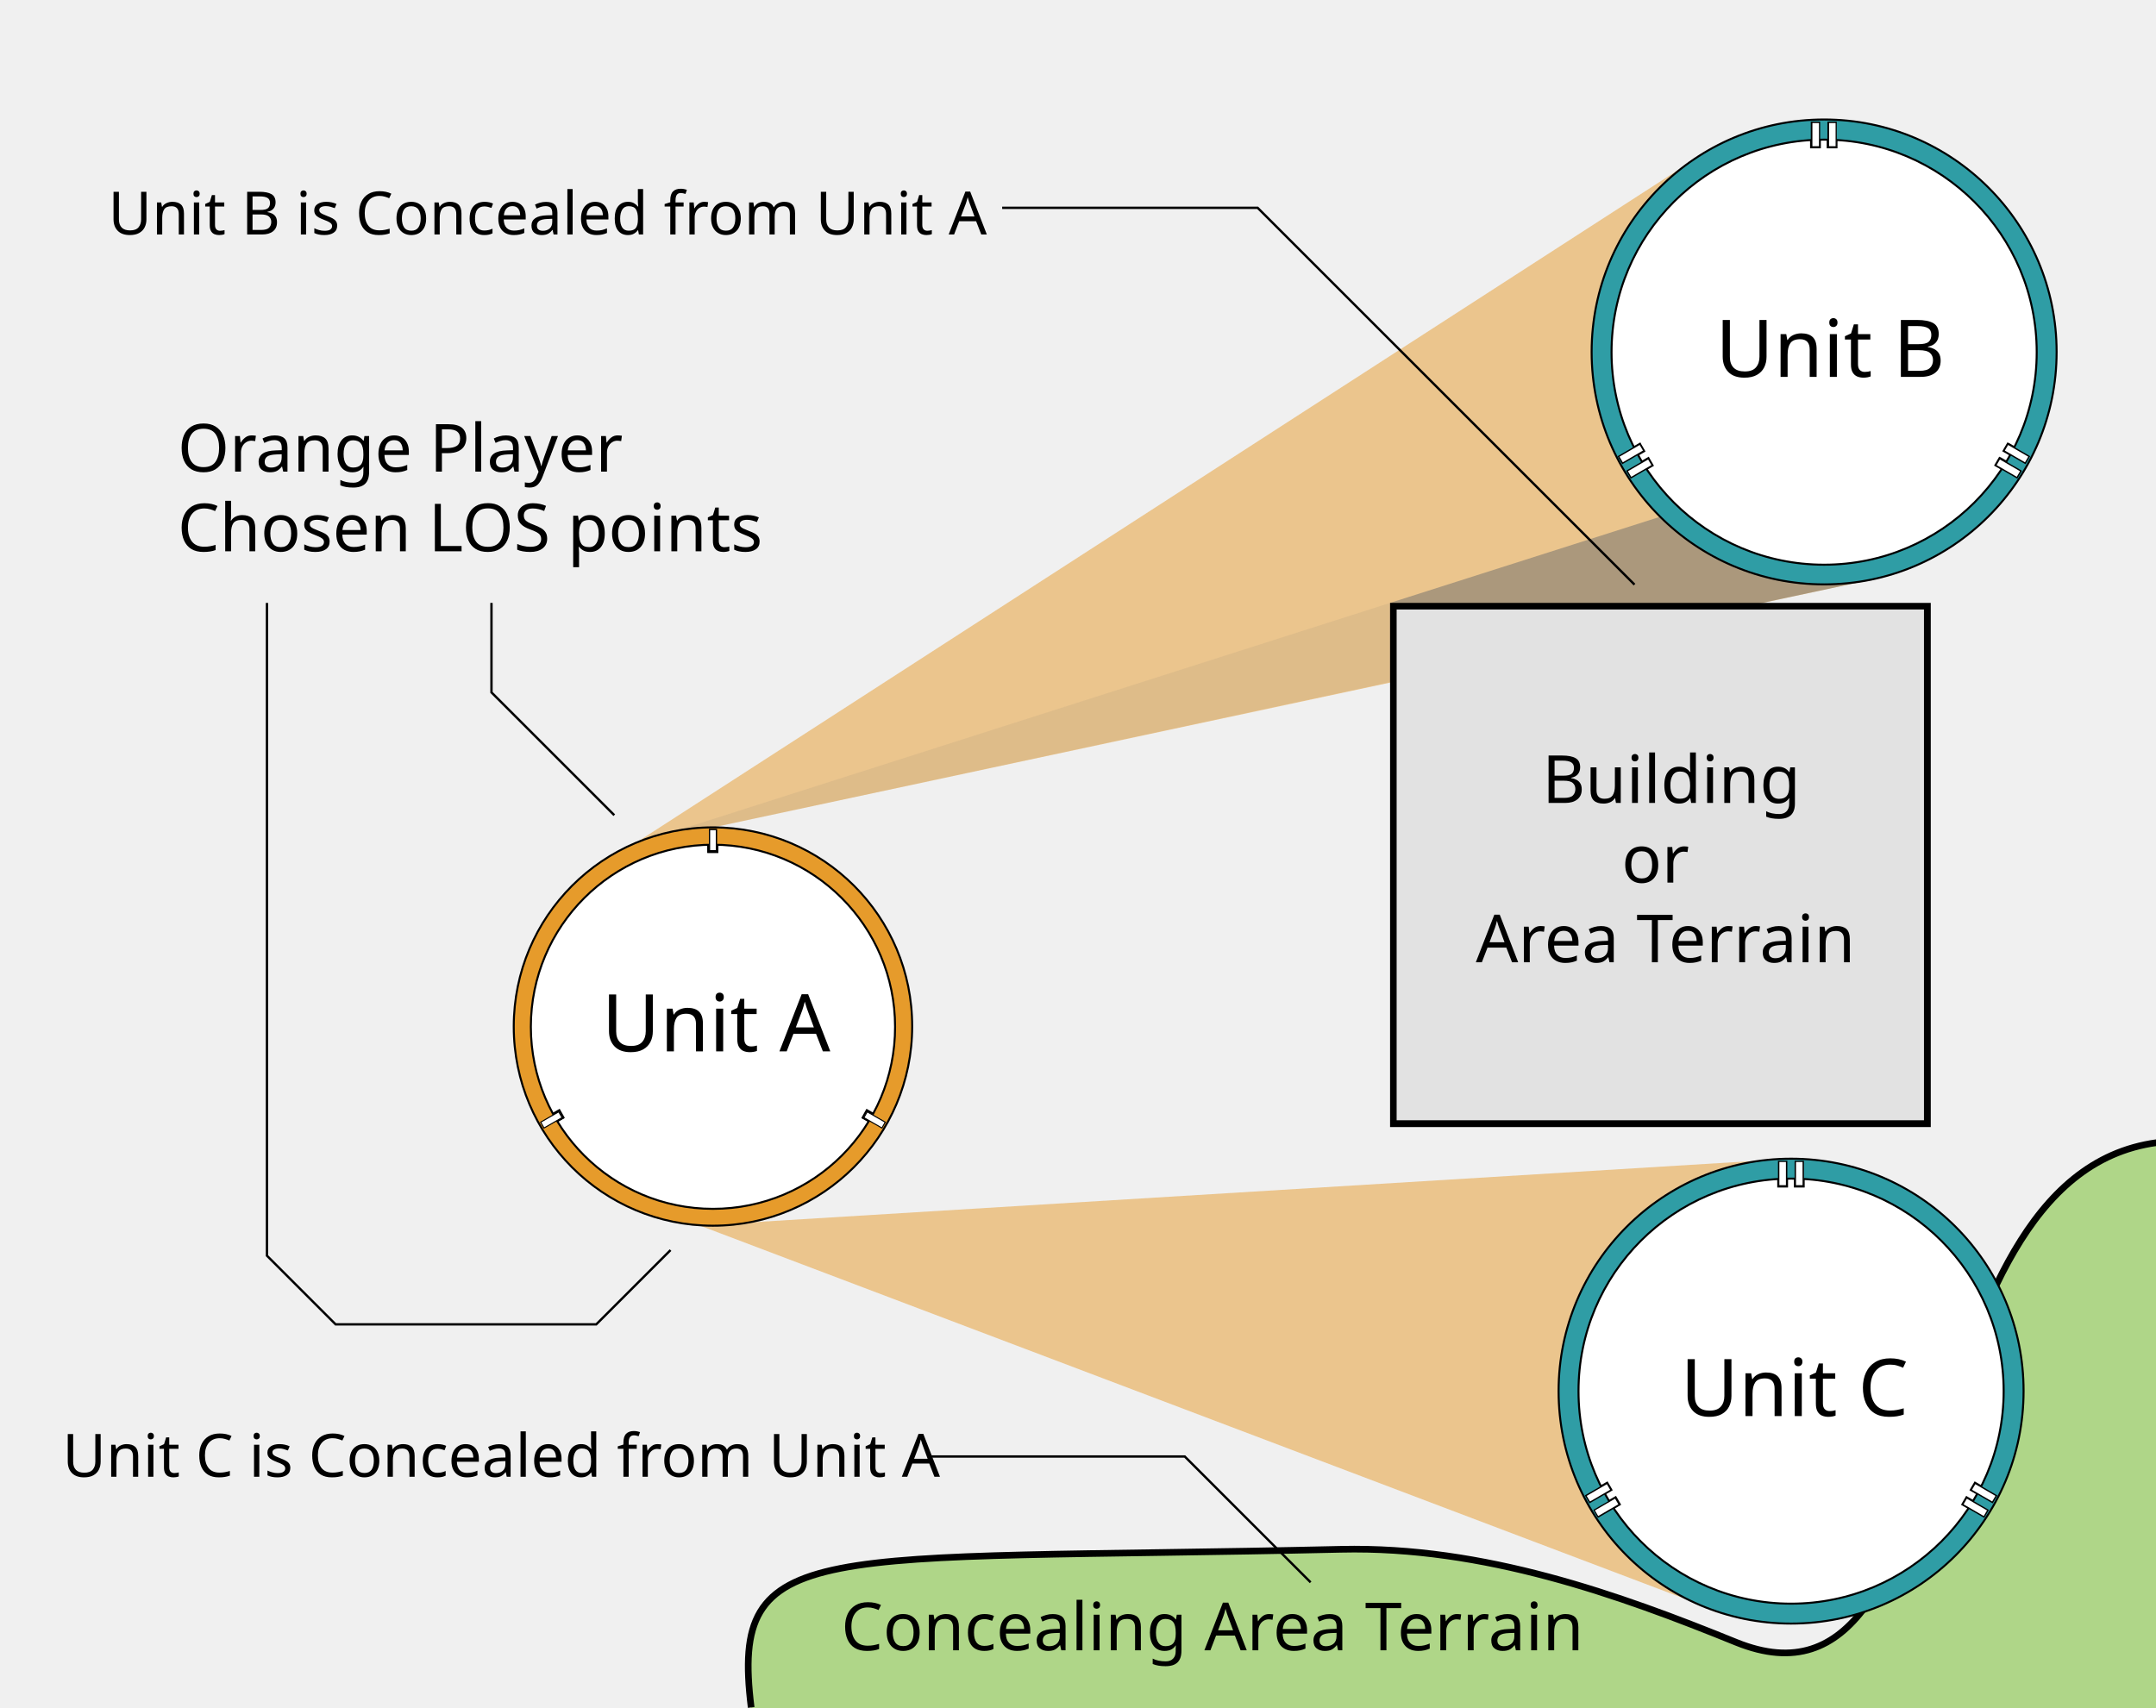
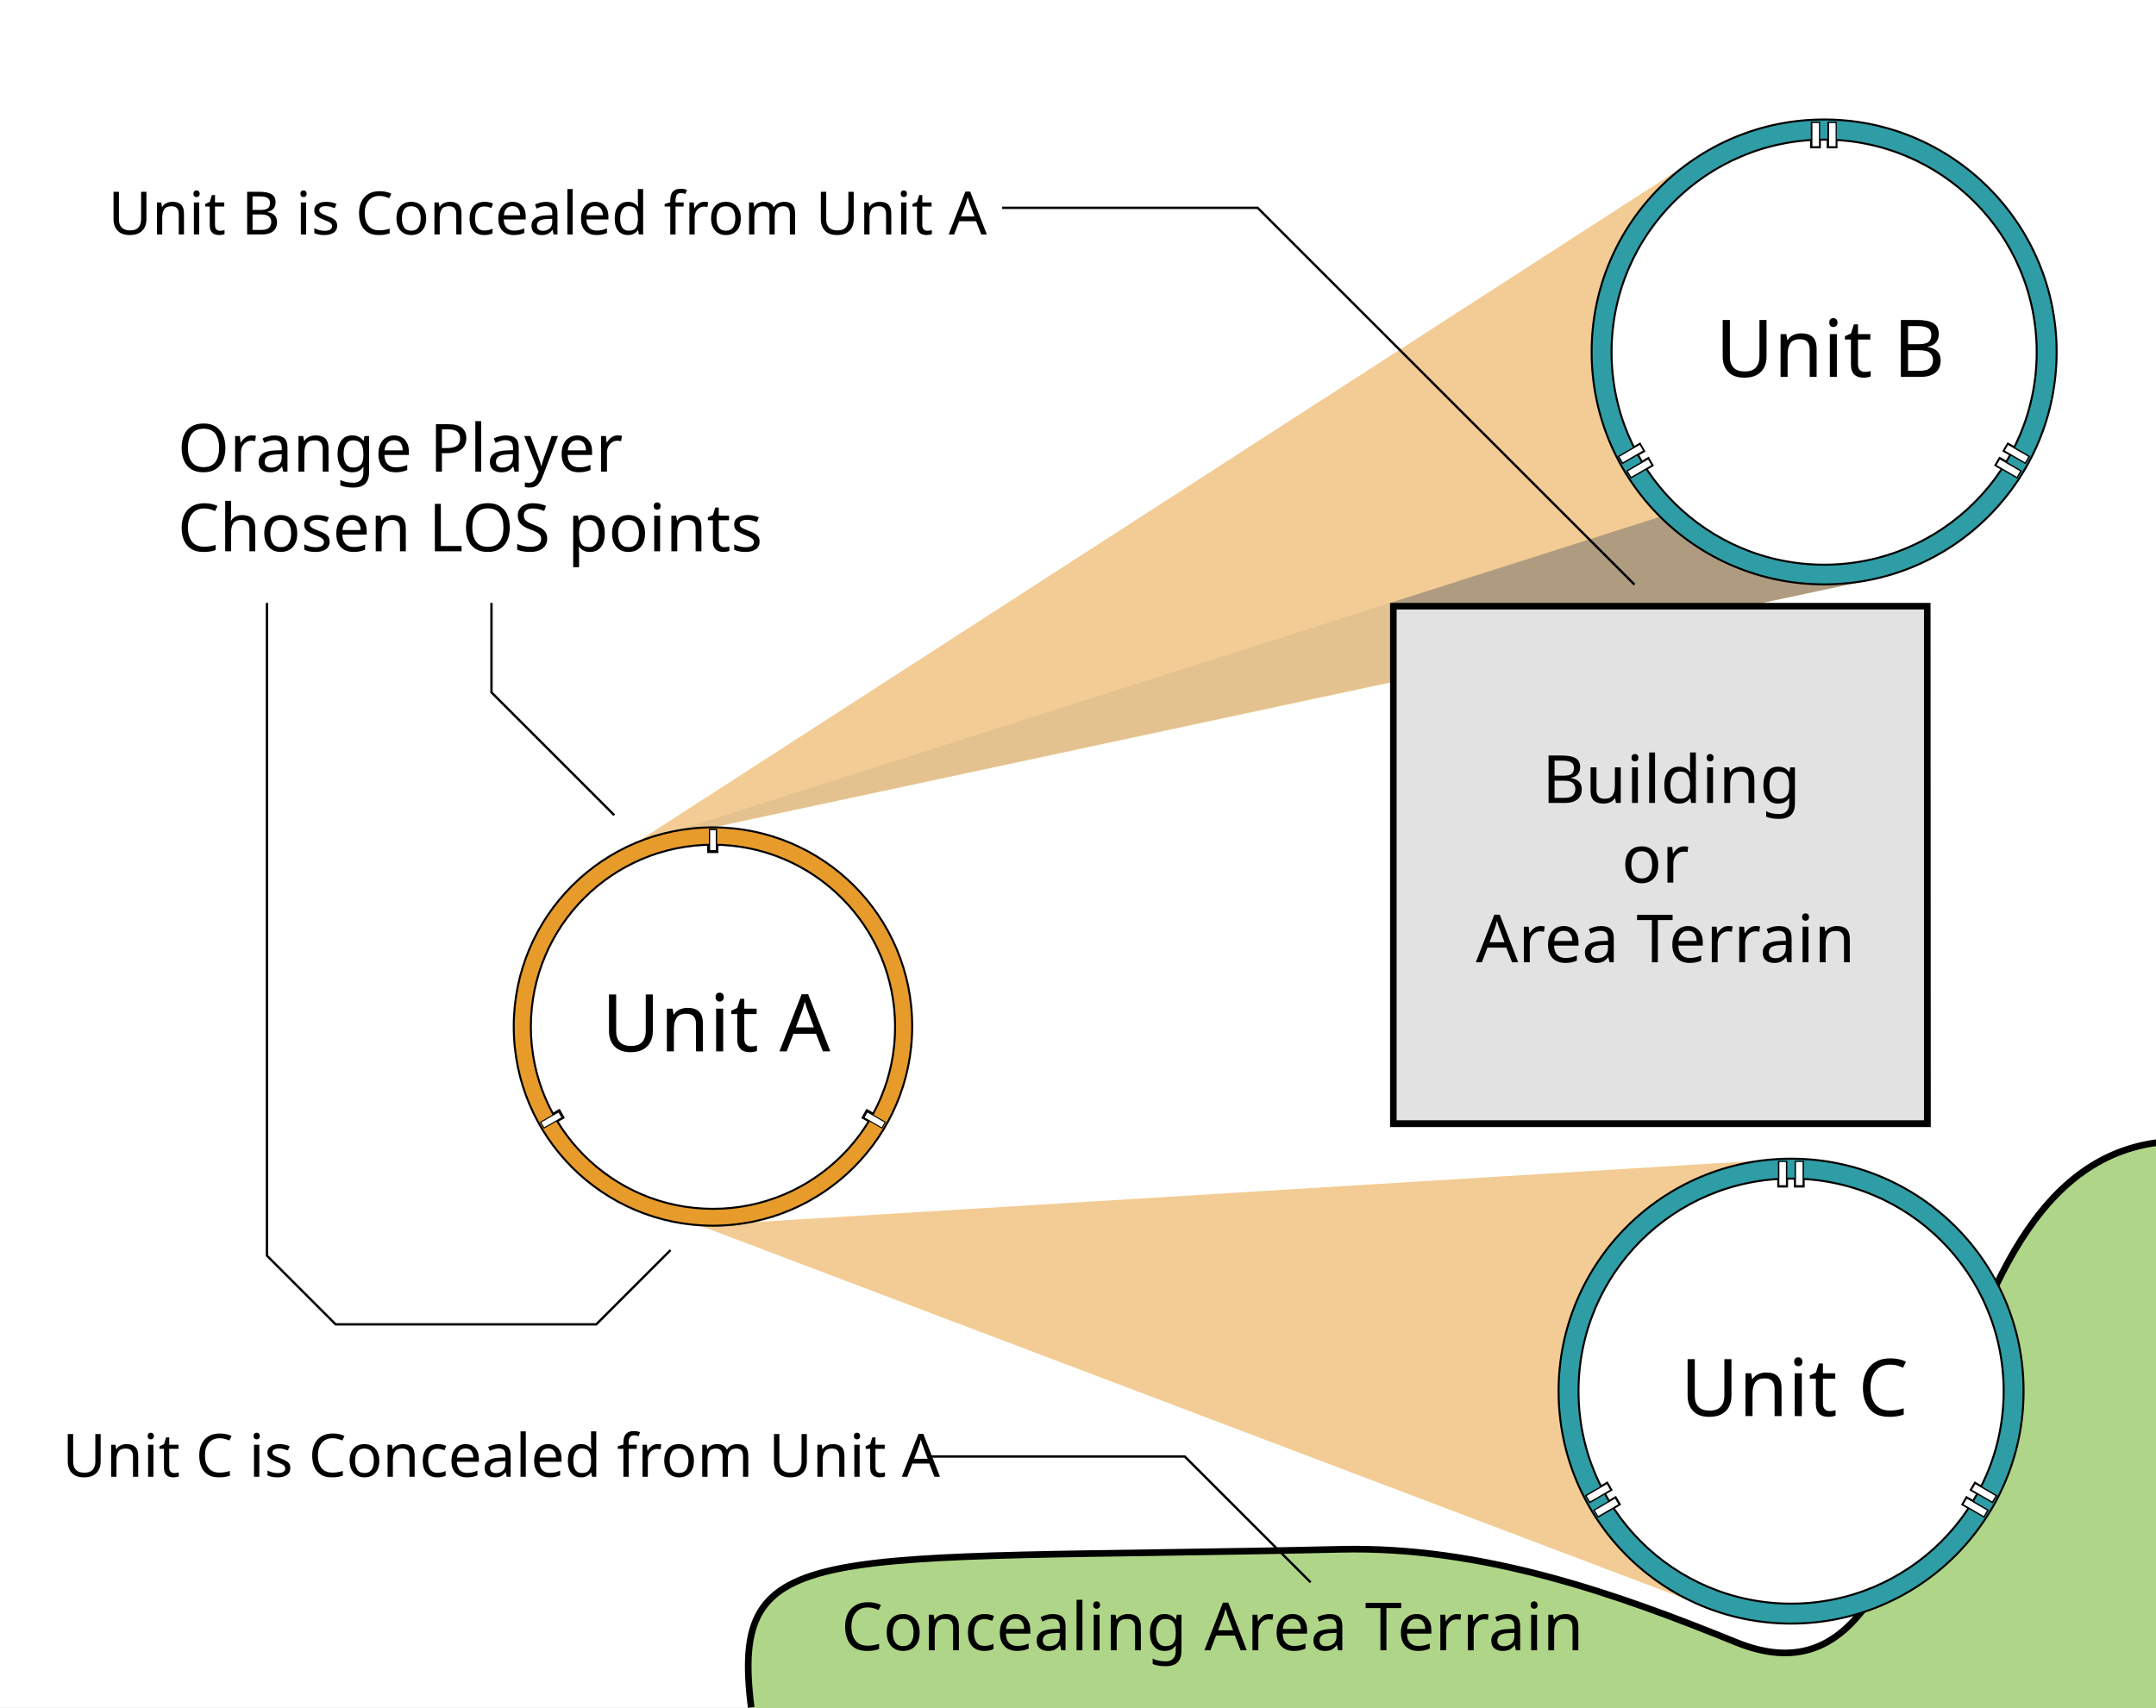
- <svg xmlns="http://www.w3.org/2000/svg" viewBox="0 0 919.9 728.7" style="enable-background:new 0 0 919.9 728.7" xml:space="preserve">
-   <style>.st1{fill:#e69b2b;fill-opacity:.5}.st7,.st8{fill:#fff}.st8{stroke:#000;stroke-width:.85;stroke-miterlimit:10}.st11{font-family:'ArialMT'}.st12{font-size:34.016px}.st14{fill:#2f9da5;stroke:#000;stroke-width:.85;stroke-miterlimit:10}.st15{font-size:28.346px}.st16{fill:none;stroke:#000;stroke-miterlimit:10}.st17{font-size:25.512px}</style>
-   <path d="M320.5 728.7c-9.1-73.4 26.8-62.4 251.6-67.5 61-1.4 119 19.5 168.7 39.7 100.6 40.7 69.3-206.3 184.9-213.8 74-4.8 289.2 23.1 188.8 219.5S-22 958.9-22 958.9" style="fill:#afd688;stroke:#000;stroke-width:2.835;stroke-miterlimit:10" id="Layer_10" />
+ <svg xmlns="http://www.w3.org/2000/svg" version="1.1" id="Layer_1" x="0px" y="0px" viewBox="0 0 919.9 728.7" style="enable-background:new 0 0 919.9 728.7;" xml:space="preserve">
+   <style type="text/css">
+ 	.st0{fill:#FFFFFF;}
+ 	.st1{fill:#AFD688;stroke:#000000;stroke-width:2.835;stroke-miterlimit:10;}
+ 	.st2{fill:#E69B2B;fill-opacity:0.5;}
+ 	.st3{opacity:0.5;fill:#6B6B6B;enable-background:new    ;}
+ 	.st4{opacity:0.1;fill:#6B6B6B;enable-background:new    ;}
+ 	.st5{fill:#FFFFFF;stroke:#000000;stroke-width:0.85;stroke-miterlimit:10;}
+ 	.st6{fill:#E69B2B;stroke:#000000;stroke-width:0.85;stroke-miterlimit:10;}
+ 	.st7{font-family:'ArialMT';}
+ 	.st8{font-size:34.016px;}
+ 	.st9{fill:#E2E2E2;}
+ 	.st10{fill:#2F9DA5;stroke:#000000;stroke-width:0.85;stroke-miterlimit:10;}
+ 	.st11{font-size:28.346px;}
+ 	.st12{font-size:12px;}
+ 	.st13{fill:none;stroke:#000000;stroke-miterlimit:10;}
+ 	.st14{font-size:25.512px;}
+ </style>
+   <rect class="st0" width="919.9" height="728.7" />
+   <path id="Layer_10" class="st1" d="M320.5,728.7c-9.1-73.4,26.8-62.4,251.6-67.5c61-1.4,119,19.5,168.7,39.7  c100.6,40.7,69.3-206.3,184.9-213.8c74-4.8,289.2,23.1,188.8,219.5S-22,958.9-22,958.9" />
  <g id="Layer_7">
-     <path class="st1" d="m728.6 64.4-458.4 296 531.5-113.7z" />
-     <path style="opacity:.5;fill:#6b6b6b" d="M593.1 257.3v33.8l208.6-44.4-19.9-49.6" />
-     <path style="opacity:.1;fill:#6b6b6b" d="m270.2 360.4 322.9-103.1v33.8" />
+     <path class="st2" d="M728.6,64.4l-458.4,296l531.5-113.7L728.6,64.4z" />
+     <path class="st3" d="M593.1,257.3v33.8l208.6-44.4l-19.9-49.6" />
+     <path class="st4" d="M270.2,360.4l322.9-103.1v33.8" />
  </g>
-   <path class="st1" d="M733.3 687.8 298.5 523l465.7-28.5z" id="Layer_2" />
+   <path id="Layer_2_00000144319332824659592410000009459276317318117504_" class="st2" d="M733.3,687.8L298.5,523l465.7-28.5  L733.3,687.8z" />
  <g id="Layer_8">
-     <path class="st7" d="M304.2 353.1c-47 0-85 38.1-85 85 0 47 38.1 85 85 85s85-38.1 85-85c.1-47-38-85-85-85z" />
-     <path class="st7" d="M302.4 353.6h3.7v9.8h-3.7z" />
-     <path d="M305.7 354v9h-2.9v-9h2.9m.8-.8h-4.7V364h4.7v-10.8z" />
-     <path class="st8" d="M305.4 354.3v8.5H303v-8.5h2.4m.5-.5h-3.4v9.5h3.4v-9.5z" />
-     <path transform="rotate(-60 373.12 477.906)" class="st7" d="M371.3 473h3.7v9.8h-3.7z" />
-     <path d="m370 474.4 7.8 4.5-1.4 2.5-7.8-4.5 1.4-2.5m-.3-1.2-.4.7-1.4 2.5-.4.7.7.4 7.8 4.5.7.4.4-.7 1.4-2.5.4-.7-.7-.4-7.8-4.5-.7-.4z" />
-     <path class="st8" d="m376.2 481.1-7.3-4.2 1.2-2.1 7.3 4.2-1.2 2.1m.2.6.2-.4 1.2-2.1.2-.4-.4-.2-7.3-4.2-.4-.2-.2.4-1.2 2.1-.2.4.4.2 7.3 4.2.4.2z" />
-     <path transform="rotate(-30.006 235.268 477.86)" class="st7" d="M230.4 476h9.8v3.7h-9.8z" />
-     <path d="m238.5 474.4 1.4 2.5-7.8 4.5-1.4-2.5 7.8-4.5m.3-1.2-.7.4-7.8 4.5-.7.4.4.7 1.4 2.5.4.7.7-.4 7.8-4.5.7-.4-.4-.7-1.4-2.5-.4-.7z" />
-     <path class="st8" d="m231 479 7.3-4.2 1.2 2.1-7.3 4.2-1.2-2.1m-.6-.2.2.4 1.2 2.1.2.4.4-.2 7.3-4.2.4-.2-.2-.4-1.2-2.1-.2-.4-.4.2-7.3 4.2-.4.2z" />
-     <path class="st7" d="M302.4 353.6h3.7v9.8h-3.7z" />
-     <path d="M305.7 354v9h-2.9v-9h2.9m.8-.8h-4.7V364h4.7v-10.8z" />
-     <path class="st8" d="M305.4 354.3v8.5H303v-8.5h2.4m.5-.5h-3.4v9.5h3.4v-9.5z" />
-     <path d="M304.2 353.1c-47 0-85 38.1-85 85 0 47 38.1 85 85 85s85-38.1 85-85c.1-47-38-85-85-85zm0 162.8c-42.9 0-77.7-34.8-77.7-77.7s34.8-77.7 77.7-77.7c42.9 0 77.7 34.8 77.7 77.7.1 42.9-34.7 77.7-77.7 77.7z" style="fill:#e69b2b;stroke:#000;stroke-width:.85;stroke-miterlimit:10" />
-     <path class="st7" d="M302.8 354h2.9v9h-2.9z" />
-     <path d="M305.4 354.3v8.5H303v-8.5h2.4m.5-.5h-3.4v9.5h3.4v-9.5z" />
-     <path transform="rotate(-60 373.15 477.918)" class="st7" d="M371.7 473.4h2.9v9h-2.9z" />
-     <path d="m376.2 481.1-7.3-4.2 1.2-2.1 7.3 4.2-1.2 2.1m.2.6.2-.4 1.2-2.1.2-.4-.4-.2-7.3-4.2-.4-.2-.2.4-1.2 2.1-.2.4.4.2 7.3 4.2.4.2z" />
-     <path transform="rotate(-30 235.275 477.909)" class="st7" d="M230.8 476.5h9v2.9h-9z" />
-     <path d="m231 479 7.3-4.2 1.2 2.1-7.3 4.2-1.2-2.1m-.6-.2.2.4 1.2 2.1.2.4.4-.2 7.3-4.2.4-.2-.2-.4-1.2-2.1-.2-.4-.4.2-7.3 4.2-.4.2z" />
-     <path class="st7" d="M302.8 354h2.9v9h-2.9z" />
-     <path d="M305.4 354.3v8.5H303v-8.5h2.4m.5-.5h-3.4v9.5h3.4v-9.5z" />
-     <text transform="translate(256.776 448.695)" class="st11 st12">Unit A</text>
+     <path class="st0" d="M304.2,353.1c-47,0-85,38.1-85,85c0,47,38.1,85,85,85s85-38.1,85-85C389.3,391.1,351.2,353.1,304.2,353.1   L304.2,353.1z" />
+     <path class="st0" d="M302.4,353.6h3.7v9.8h-3.7V353.6z" />
+     <path d="M305.7,354v9h-2.9v-9H305.7 M306.5,353.2h-4.7V364h4.7V353.2z" />
+     <path class="st5" d="M305.4,354.3v8.5H303v-8.5H305.4 M305.9,353.8h-3.4v9.5h3.4V353.8z" />
+     <path class="st0" d="M368,477l1.9-3.2l8.5,4.9l-1.9,3.2L368,477z" />
+     <path d="M370,474.4l7.8,4.5l-1.4,2.5l-7.8-4.5L370,474.4 M369.7,473.2l-0.4,0.7l-1.4,2.5l-0.4,0.7l0.7,0.4l7.8,4.5l0.7,0.4l0.4-0.7   l1.4-2.5l0.4-0.7l-0.7-0.4l-7.8-4.5L369.7,473.2z" />
+     <path class="st5" d="M376.2,481.1l-7.3-4.2l1.2-2.1l7.3,4.2L376.2,481.1 M376.4,481.7l0.2-0.4l1.2-2.1l0.2-0.4l-0.4-0.2l-7.3-4.2   l-0.4-0.2l-0.2,0.4l-1.2,2.1l-0.2,0.4l0.4,0.2l7.3,4.2L376.4,481.7z" />
+     <path class="st0" d="M230.1,478.7l8.5-4.9l1.9,3.2l-8.5,4.9L230.1,478.7z" />
+     <path d="M238.5,474.4l1.4,2.5l-7.8,4.5l-1.4-2.5L238.5,474.4 M238.8,473.2l-0.7,0.4l-7.8,4.5l-0.7,0.4l0.4,0.7l1.4,2.5l0.4,0.7   l0.7-0.4l7.8-4.5l0.7-0.4l-0.4-0.7l-1.4-2.5L238.8,473.2z" />
+     <path class="st5" d="M231,479l7.3-4.2l1.2,2.1l-7.3,4.2L231,479 M230.4,478.8l0.2,0.4l1.2,2.1l0.2,0.4l0.4-0.2l7.3-4.2l0.4-0.2   l-0.2-0.4l-1.2-2.1l-0.2-0.4l-0.4,0.2l-7.3,4.2L230.4,478.8z" />
+     <path class="st0" d="M302.4,353.6h3.7v9.8h-3.7V353.6z" />
+     <path d="M305.7,354v9h-2.9v-9H305.7 M306.5,353.2h-4.7V364h4.7V353.2z" />
+     <path class="st5" d="M305.4,354.3v8.5H303v-8.5H305.4 M305.9,353.8h-3.4v9.5h3.4V353.8z" />
+     <path class="st6" d="M304.2,353.1c-47,0-85,38.1-85,85c0,47,38.1,85,85,85s85-38.1,85-85C389.3,391.1,351.2,353.1,304.2,353.1   L304.2,353.1z M304.2,515.9c-42.9,0-77.7-34.8-77.7-77.7s34.8-77.7,77.7-77.7s77.7,34.8,77.7,77.7   C382,481.1,347.2,515.9,304.2,515.9z" />
+     <path class="st0" d="M302.8,354h2.9v9h-2.9V354z" />
+     <path d="M305.4,354.3v8.5H303v-8.5H305.4 M305.9,353.8h-3.4v9.5h3.4V353.8z" />
+     <path class="st0" d="M368.5,476.9l1.5-2.5l7.8,4.5l-1.5,2.5L368.5,476.9z" />
+     <path d="M376.2,481.1l-7.3-4.2l1.2-2.1l7.3,4.2L376.2,481.1 M376.4,481.7l0.2-0.4l1.2-2.1l0.2-0.4l-0.4-0.2l-7.3-4.2l-0.4-0.2   l-0.2,0.4l-1.2,2.1l-0.2,0.4l0.4,0.2l7.3,4.2L376.4,481.7z" />
+     <path class="st0" d="M230.7,478.9l7.8-4.5l1.4,2.5l-7.8,4.5L230.7,478.9z" />
+     <path d="M231,479l7.3-4.2l1.2,2.1l-7.3,4.2L231,479 M230.4,478.8l0.2,0.4l1.2,2.1l0.2,0.4l0.4-0.2l7.3-4.2l0.4-0.2l-0.2-0.4   l-1.2-2.1l-0.2-0.4l-0.4,0.2l-7.3,4.2L230.4,478.8z" />
+     <path class="st0" d="M302.8,354h2.9v9h-2.9V354z" />
+     <path d="M305.4,354.3v8.5H303v-8.5H305.4 M305.9,353.8h-3.4v9.5h3.4V353.8z" />
+     <text transform="matrix(1 0 0 1 256.776 448.695)" class="st7 st8">Unit A</text>
  </g>
  <g id="Layer_3">
-     <path style="fill:#e2e2e2" d="M594.5 258.7h227.8v220.9H594.5z" />
-     <path d="M820.9 260.1v218h-225v-218h225m2.8-2.8H593.1V481h230.7V257.3h-.1z" />
+     <path class="st9" d="M594.5,258.7h227.8v220.9H594.5V258.7z" />
+     <path d="M820.9,260.1v218h-225v-218H820.9 M823.7,257.3H593.1V481h230.7L823.7,257.3L823.7,257.3L823.7,257.3z" />
  </g>
-   <g id="Layer_1">
-     <path class="st7" d="M778.3 51c-54.8 0-99.2 44.4-99.2 99.2 0 54.8 44.4 99.2 99.2 99.2s99.2-44.4 99.2-99.2c0-54.7-44.4-99.2-99.2-99.2z" />
-     <path class="st7" d="M772.9 52h3.6v10.8h-3.6z" />
-     <path d="M776.1 52.5v9.9h-2.8v-9.9h2.8m.8-.9h-4.6v11.7h4.6V51.6z" />
-     <path transform="rotate(-30 699.53 199.78)" class="st7" d="M694.2 197.9H705v3.7h-10.8z" />
-     <path d="m703.2 196.1 1.4 2.4-8.6 5-1.4-2.4 8.6-5m.3-1.2-.7.4-8.6 5-.7.4.4.7 1.4 2.4.4.7.7-.4 8.6-4.9.7-.4-.4-.7-1.4-2.4-.4-.8z" />
-     <path transform="rotate(-30 696.09 193.632)" class="st7" d="M690.7 191.8h10.8v3.7h-10.8z" />
-     <path d="m699.6 189.9 1.4 2.4-8.6 5-1.4-2.4 8.6-5m.3-1.1-.7.4-8.6 5-.7.4.4.7 1.4 2.4.4.7.7-.4 8.6-4.9.7-.4-.4-.7-1.4-2.4-.4-.8z" />
-     <path transform="rotate(-59.987 860.45 193.597)" class="st7" d="M858.6 188.2h3.7V199h-3.7z" />
-     <path d="m856.8 189.9 8.6 5-1.4 2.4-8.6-5 1.4-2.4m-.3-1.1-.4.7-1.4 2.4-.4.7.7.4 8.6 4.9.7.4.4-.7 1.4-2.4.4-.7-.7-.4-8.6-5-.7-.3z" />
-     <path class="st7" d="M780 52h3.6v10.8H780z" />
-     <path d="M783.2 52.5v9.9h-2.8v-9.9h2.8m.8-.9h-4.6v11.7h4.6V51.6z" />
-     <path transform="rotate(-59.987 856.844 199.763)" class="st7" d="M855 194.4h3.7v10.8H855z" />
-     <path d="m853.3 196.1 8.6 5-1.4 2.4-8.6-5 1.4-2.4m-.3-1.2-.4.7-1.4 2.4-.4.7.7.4 8.6 4.9.7.4.4-.7 1.4-2.4.4-.7-.7-.4-8.6-5-.7-.3z" />
-     <path class="st14" d="M778.3 51c-54.8 0-99.2 44.4-99.2 99.2 0 54.8 44.4 99.2 99.2 99.2s99.2-44.4 99.2-99.2c0-54.7-44.4-99.2-99.2-99.2zm0 190c-50.1 0-90.7-40.6-90.7-90.7s40.6-90.7 90.7-90.7 90.7 40.6 90.7 90.7-40.6 90.7-90.7 90.7z" />
-     <path class="st7" d="M773 52.2h3.4v10.5H773z" />
-     <path d="M776.1 52.5v9.9h-2.8v-9.9h2.8m.5-.6h-4V63h4V51.9z" />
-     <path transform="rotate(-30 699.584 199.78)" class="st7" d="M694.4 198.1h10.5v3.4h-10.5z" />
-     <path d="m703.2 196.1 1.4 2.4-8.6 5-1.4-2.4 8.6-5m.2-.8-.5.3-8.6 5-.5.3.3.5 1.4 2.4.3.5.5-.3 8.6-5 .5-.3-.3-.5-1.4-2.4-.3-.5z" />
-     <path transform="rotate(-30 696.092 193.632)" class="st7" d="M690.8 191.9h10.5v3.4h-10.5z" />
-     <path d="m699.6 189.9 1.4 2.4-8.6 5-1.4-2.4 8.6-5m.2-.8-.5.3-8.6 5-.5.3.3.5 1.4 2.4.3.5.5-.3 8.6-5 .5-.3-.3-.5-1.4-2.4-.3-.5z" />
-     <path transform="rotate(-59.982 860.368 193.595)" class="st7" d="M858.7 188.4h3.4v10.5h-3.4z" />
-     <path d="m856.8 189.9 8.6 5-1.4 2.4-8.6-5 1.4-2.4m-.2-.8-.3.5-1.4 2.4-.3.5.5.3 8.6 5 .5.3.3-.5 1.4-2.4.3-.5-.5-.3-8.6-5-.5-.3z" />
-     <path class="st7" d="M780.1 52.2h3.4v10.5h-3.4z" />
-     <path d="M783.2 52.5v9.9h-2.8v-9.9h2.8m.5-.6h-4V63h4V51.9z" />
-     <path transform="rotate(-59.982 856.818 199.744)" class="st7" d="M855.2 194.5h3.4V205h-3.4z" />
-     <path d="m853.3 196.1 8.6 5-1.4 2.4-8.6-5 1.4-2.4m-.2-.8-.3.5-1.4 2.4-.3.5.5.3 8.6 5 .5.3.3-.5 1.4-2.4.3-.5-.5-.3-8.6-5-.5-.3z" />
-     <path class="st7" d="M764.2 494.5c-54.8 0-99.2 44.4-99.2 99.2 0 54.8 44.4 99.2 99.2 99.2s99.2-44.4 99.2-99.2c.1-54.8-44.4-99.2-99.2-99.2z" />
-     <path class="st7" d="M758.8 495.5h3.6v10.8h-3.6z" />
-     <path d="M762 495.9v9.9h-2.8v-9.9h2.8m.9-.8h-4.6v11.7h4.6v-11.7z" />
-     <path transform="rotate(-30 685.47 643.239)" class="st7" d="M680.2 641.4H691v3.7h-10.8z" />
-     <path d="m689.1 639.6 1.4 2.4-8.6 5-1.4-2.4 8.6-5m.4-1.2-.7.4-8.6 5-.7.4.4.7 1.4 2.4.4.7.7-.4 8.6-5 .7-.4-.4-.7-1.4-2.4-.4-.7z" />
-     <path transform="rotate(-30 682.046 637.157)" class="st7" d="M676.6 635.3h10.8v3.7h-10.8z" />
-     <path d="m685.6 633.4 1.4 2.4-8.6 5-1.4-2.4 8.6-5m.3-1.2-.7.4-8.6 5-.7.4.4.7 1.4 2.4.4.7.7-.4 8.6-5 .7-.4-.4-.7-1.4-2.4-.4-.7z" />
-     <path transform="rotate(-59.987 846.423 637.106)" class="st7" d="M844.6 631.7h3.7v10.8h-3.7z" />
-     <path d="m842.8 633.4 8.6 5-1.4 2.4-8.6-5 1.4-2.4m-.3-1.2-.4.7-1.4 2.4-.4.7.7.4 8.6 5 .7.4.4-.7 1.4-2.4.4-.7-.7-.4-8.6-5-.7-.4z" />
-     <path class="st7" d="M765.9 495.5h3.6v10.8h-3.6z" />
-     <path d="M769.1 495.9v9.9h-2.8v-9.9h2.8m.9-.8h-4.6v11.7h4.6v-11.7z" />
-     <path transform="rotate(-59.987 842.803 643.246)" class="st7" d="M841 637.9h3.7v10.8H841z" />
-     <path d="m839.2 639.6 8.6 5-1.4 2.4-8.6-5 1.4-2.4m-.3-1.2-.4.7-1.4 2.4-.4.7.7.4 8.6 5 .7.4.4-.7 1.4-2.4.4-.7-.7-.4-8.6-5-.7-.4z" />
-     <path class="st14" d="M764.2 494.5c-54.8 0-99.2 44.4-99.2 99.2 0 54.8 44.4 99.2 99.2 99.2s99.2-44.4 99.2-99.2c.1-54.8-44.4-99.2-99.2-99.2zm0 189.9c-50.1 0-90.7-40.6-90.7-90.7s40.6-90.7 90.7-90.7 90.7 40.6 90.7 90.7-40.6 90.7-90.7 90.7z" />
-     <path class="st7" d="M759 495.7h3.4v10.5H759z" />
-     <path d="M762 495.9v9.9h-2.8v-9.9h2.8m.6-.5h-4v11.1h4v-11.1z" />
-     <path transform="rotate(-30 685.533 643.272)" class="st7" d="M680.3 641.6h10.5v3.4h-10.5z" />
-     <path d="m689.1 639.6 1.4 2.4-8.6 5-1.4-2.4 8.6-5m.3-.8-.5.3-8.6 5-.5.3.3.5 1.4 2.4.3.5.5-.3 8.6-5 .5-.3-.3-.5-1.4-2.4-.3-.5z" />
-     <path transform="rotate(-30 682.047 637.157)" class="st7" d="M676.8 635.4h10.5v3.4h-10.5z" />
-     <path d="m685.6 633.4 1.4 2.4-8.6 5-1.4-2.4 8.6-5m.2-.8-.5.3-8.6 5-.5.3.3.5 1.4 2.4.3.5.5-.3 8.6-5 .5-.3-.3-.5-1.4-2.4-.3-.5z" />
-     <path transform="rotate(-59.982 846.333 637.064)" class="st7" d="M844.7 631.9h3.4v10.5h-3.4z" />
-     <path d="m842.8 633.4 8.6 5-1.4 2.4-8.6-5 1.4-2.4m-.2-.8-.3.5-1.4 2.4-.3.5.5.3 8.6 5 .5.3.3-.5 1.4-2.4.3-.5-.5-.3-8.6-5-.5-.3z" />
-     <path class="st7" d="M766.1 495.7h3.4v10.5h-3.4z" />
-     <path d="M769.1 495.9v9.9h-2.8v-9.9h2.8m.6-.5h-4v11.1h4v-11.1z" />
-     <path transform="rotate(-59.982 842.783 643.212)" class="st7" d="M841.1 638h3.4v10.5h-3.4z" />
-     <path d="m839.2 639.6 8.6 5-1.4 2.4-8.6-5 1.4-2.4m-.2-.8-.3.5-1.4 2.4-.3.5.5.3 8.6 5 .5.3.3-.5 1.4-2.4.3-.5-.5-.3-8.6-5-.5-.3z" />
+   <g id="Layer_1_00000124155571794959447040000002504995696936914846_">
+     <path class="st0" d="M778.3,51c-54.8,0-99.2,44.4-99.2,99.2s44.4,99.2,99.2,99.2s99.2-44.4,99.2-99.2C877.5,95.5,833.1,51,778.3,51   z" />
+     <path class="st0" d="M772.9,52h3.6v10.8h-3.6V52z" />
+     <path d="M776.1,52.5v9.9h-2.8v-9.9H776.1 M776.9,51.6h-4.6v11.7h4.6V51.6z" />
+     <path class="st0" d="M694,200.8l9.4-5.4l1.8,3.2l-9.4,5.4L694,200.8z" />
+     <path d="M703.2,196.1l1.4,2.4l-8.6,5l-1.4-2.4L703.2,196.1 M703.5,194.9l-0.7,0.4l-8.6,5l-0.7,0.4l0.4,0.7l1.4,2.4l0.4,0.7l0.7-0.4   l8.6-4.9l0.7-0.4l-0.4-0.7l-1.4-2.4L703.5,194.9z" />
+     <path class="st0" d="M690.5,194.7l9.4-5.4l1.8,3.2l-9.4,5.4L690.5,194.7z" />
+     <path d="M699.6,189.9l1.4,2.4l-8.6,5l-1.4-2.4L699.6,189.9 M699.9,188.8l-0.7,0.4l-8.6,5l-0.7,0.4l0.4,0.7l1.4,2.4l0.4,0.7l0.7-0.4   l8.6-4.9l0.7-0.4l-0.4-0.7l-1.4-2.4L699.9,188.8z" />
+     <path class="st0" d="M854.9,192.5l1.9-3.2l9.4,5.4l-1.9,3.2L854.9,192.5z" />
+     <path d="M856.8,189.9l8.6,5l-1.4,2.4l-8.6-5L856.8,189.9 M856.5,188.8l-0.4,0.7l-1.4,2.4l-0.4,0.7l0.7,0.4l8.6,4.9l0.7,0.4l0.4-0.7   l1.4-2.4l0.4-0.7l-0.7-0.4l-8.6-5L856.5,188.8L856.5,188.8z" />
+     <path class="st0" d="M780,52h3.6v10.8H780V52z" />
+     <path d="M783.2,52.5v9.9h-2.8v-9.9H783.2 M784,51.6h-4.6v11.7h4.6V51.6z" />
+     <path class="st0" d="M851.3,198.7l1.9-3.2l9.4,5.4l-1.9,3.2L851.3,198.7z" />
+     <path d="M853.3,196.1l8.6,5l-1.4,2.4l-8.6-5L853.3,196.1 M853,194.9l-0.4,0.7l-1.4,2.4l-0.4,0.7l0.7,0.4l8.6,4.9l0.7,0.4l0.4-0.7   l1.4-2.4l0.4-0.7l-0.7-0.4l-8.6-5L853,194.9L853,194.9z" />
+     <path class="st10" d="M778.3,51c-54.8,0-99.2,44.4-99.2,99.2s44.4,99.2,99.2,99.2s99.2-44.4,99.2-99.2   C877.5,95.5,833.1,51,778.3,51z M778.3,241c-50.1,0-90.7-40.6-90.7-90.7s40.6-90.7,90.7-90.7s90.7,40.6,90.7,90.7   S828.4,241,778.3,241z" />
+     <path class="st0" d="M773,52.2h3.4v10.5H773V52.2z" />
+     <path d="M776.1,52.5v9.9h-2.8v-9.9H776.1 M776.6,51.9h-4V63h4V51.9z" />
+     <path class="st0" d="M694.3,200.9l9.1-5.2l1.7,2.9l-9.1,5.2L694.3,200.9z" />
+     <path d="M703.2,196.1l1.4,2.4l-8.6,5l-1.4-2.4L703.2,196.1 M703.4,195.3l-0.5,0.3l-8.6,5l-0.5,0.3l0.3,0.5l1.4,2.4l0.3,0.5l0.5-0.3   l8.6-5l0.5-0.3l-0.3-0.5l-1.4-2.4L703.4,195.3z" />
+     <path class="st0" d="M690.6,194.8l9.1-5.2l1.7,2.9l-9.1,5.2L690.6,194.8z" />
+     <path d="M699.6,189.9l1.4,2.4l-8.6,5l-1.4-2.4L699.6,189.9 M699.8,189.1l-0.5,0.3l-8.6,5l-0.5,0.3l0.3,0.5l1.4,2.4l0.3,0.5l0.5-0.3   l8.6-5l0.5-0.3l-0.3-0.5l-1.4-2.4L699.8,189.1z" />
+     <path class="st0" d="M855,192.4l1.7-2.9l9.1,5.3l-1.7,2.9L855,192.4z" />
+     <path d="M856.8,189.9l8.6,5l-1.4,2.4l-8.6-5L856.8,189.9 M856.6,189.1l-0.3,0.5l-1.4,2.4l-0.3,0.5l0.5,0.3l8.6,5l0.5,0.3l0.3-0.5   l1.4-2.4l0.3-0.5l-0.5-0.3l-8.6-5L856.6,189.1z" />
+     <path class="st0" d="M780.1,52.2h3.4v10.5h-3.4V52.2z" />
+     <path d="M783.2,52.5v9.9h-2.8v-9.9H783.2 M783.7,51.9h-4V63h4V51.9z" />
+     <path class="st0" d="M851.5,198.5l1.7-2.9l9.1,5.3l-1.7,2.9L851.5,198.5z" />
+     <path d="M853.3,196.1l8.6,5l-1.4,2.4l-8.6-5L853.3,196.1 M853.1,195.3l-0.3,0.5l-1.4,2.4l-0.3,0.5l0.5,0.3l8.6,5l0.5,0.3l0.3-0.5   l1.4-2.4l0.3-0.5l-0.5-0.3l-8.6-5L853.1,195.3z" />
+     <path class="st0" d="M764.2,494.5c-54.8,0-99.2,44.4-99.2,99.2s44.4,99.2,99.2,99.2s99.2-44.4,99.2-99.2   C863.5,538.9,819,494.5,764.2,494.5z" />
+     <path class="st0" d="M758.8,495.5h3.6v10.8h-3.6V495.5z" />
+     <path d="M762,495.9v9.9h-2.8v-9.9H762 M762.9,495.1h-4.6v11.7h4.6V495.1z" />
+     <path class="st0" d="M680,644.3l9.4-5.4l1.9,3.2l-9.4,5.4L680,644.3z" />
+     <path d="M689.1,639.6l1.4,2.4l-8.6,5l-1.4-2.4L689.1,639.6 M689.5,638.4l-0.7,0.4l-8.6,5l-0.7,0.4l0.4,0.7l1.4,2.4l0.4,0.7l0.7-0.4   l8.6-5l0.7-0.4l-0.4-0.7l-1.4-2.4L689.5,638.4z" />
+     <path class="st0" d="M676.4,638.3l9.4-5.4l1.9,3.2l-9.4,5.4L676.4,638.3z" />
+     <path d="M685.6,633.4l1.4,2.4l-8.6,5l-1.4-2.4L685.6,633.4 M685.9,632.2l-0.7,0.4l-8.6,5l-0.7,0.4l0.4,0.7l1.4,2.4l0.4,0.7l0.7-0.4   l8.6-5l0.7-0.4l-0.4-0.7l-1.4-2.4L685.9,632.2z" />
+     <path class="st0" d="M840.8,636l1.9-3.2l9.4,5.4l-1.9,3.2L840.8,636z" />
+     <path d="M842.8,633.4l8.6,5l-1.4,2.4l-8.6-5L842.8,633.4 M842.5,632.2l-0.4,0.7l-1.4,2.4l-0.4,0.7l0.7,0.4l8.6,5l0.7,0.4l0.4-0.7   l1.4-2.4l0.4-0.7l-0.7-0.4l-8.6-5L842.5,632.2z" />
+     <path class="st0" d="M765.9,495.5h3.6v10.8h-3.6V495.5z" />
+     <path d="M769.1,495.9v9.9h-2.8v-9.9H769.1 M770,495.1h-4.6v11.7h4.6V495.1z" />
+     <path class="st0" d="M837.3,642.1l1.9-3.2l9.4,5.4l-1.9,3.2L837.3,642.1z" />
+     <path d="M839.2,639.6l8.6,5l-1.4,2.4l-8.6-5L839.2,639.6 M838.9,638.4l-0.4,0.7l-1.4,2.4l-0.4,0.7l0.7,0.4l8.6,5l0.7,0.4l0.4-0.7   l1.4-2.4l0.4-0.7l-0.7-0.4l-8.6-5L838.9,638.4z" />
+     <path class="st10" d="M764.2,494.5c-54.8,0-99.2,44.4-99.2,99.2s44.4,99.2,99.2,99.2s99.2-44.4,99.2-99.2   C863.5,538.9,819,494.5,764.2,494.5z M764.2,684.4c-50.1,0-90.7-40.6-90.7-90.7s40.6-90.7,90.7-90.7s90.7,40.6,90.7,90.7   S814.3,684.4,764.2,684.4z" />
+     <path class="st0" d="M759,495.7h3.4v10.5H759V495.7z" />
+     <path d="M762,495.9v9.9h-2.8v-9.9H762 M762.6,495.4h-4v11.1h4V495.4z" />
+     <path class="st0" d="M680.2,644.4l9.1-5.2l1.7,2.9l-9.1,5.2L680.2,644.4z" />
+     <path d="M689.1,639.6l1.4,2.4l-8.6,5l-1.4-2.4L689.1,639.6 M689.4,638.8l-0.5,0.3l-8.6,5l-0.5,0.3l0.3,0.5l1.4,2.4l0.3,0.5l0.5-0.3   l8.6-5l0.5-0.3l-0.3-0.5l-1.4-2.4L689.4,638.8z" />
+     <path class="st0" d="M676.6,638.3l9.1-5.2l1.7,2.9l-9.1,5.2L676.6,638.3z" />
+     <path d="M685.6,633.4l1.4,2.4l-8.6,5l-1.4-2.4L685.6,633.4 M685.8,632.6l-0.5,0.3l-8.6,5l-0.5,0.3l0.3,0.5l1.4,2.4l0.3,0.5l0.5-0.3   l8.6-5l0.5-0.3l-0.3-0.5l-1.4-2.4L685.8,632.6z" />
+     <path class="st0" d="M841,635.9l1.7-2.9l9.1,5.3l-1.7,2.9L841,635.9z" />
+     <path d="M842.8,633.4l8.6,5l-1.4,2.4l-8.6-5L842.8,633.4 M842.6,632.6l-0.3,0.5l-1.4,2.4l-0.3,0.5l0.5,0.3l8.6,5l0.5,0.3l0.3-0.5   l1.4-2.4l0.3-0.5l-0.5-0.3l-8.6-5L842.6,632.6z" />
+     <path class="st0" d="M766.1,495.7h3.4v10.5h-3.4V495.7z" />
+     <path d="M769.1,495.9v9.9h-2.8v-9.9H769.1 M769.7,495.4h-4v11.1h4V495.4z" />
+     <path class="st0" d="M837.4,642.1l1.7-2.9l9.1,5.3l-1.7,2.9L837.4,642.1z" />
+     <path d="M839.2,639.6l8.6,5l-1.4,2.4l-8.6-5L839.2,639.6 M839,638.8l-0.3,0.5l-1.4,2.4l-0.3,0.5l0.5,0.3l8.6,5l0.5,0.3l0.3-0.5   l1.4-2.4l0.3-0.5l-0.5-0.3l-8.6-5L839,638.8z" />
  </g>
  <g id="Layer_5">
-     <text transform="translate(731.962 160.836)" class="st11 st12">Unit B</text>
-     <text transform="translate(716.989 604.325)" class="st11 st12">Unit C</text>
-     <text transform="translate(657.989 342.673)">
-       <tspan x="0" y="0" class="st11 st15">Building</tspan>
-       <tspan x="33.9" y="34" class="st11 st15">or </tspan>
-       <tspan x="-28.3" y="68" class="st11 st15">Area Terrain</tspan>
-     </text>
-     <text transform="translate(358.851 704.292)" class="st11 st15">Concealing Area Terrain</text>
+     <text transform="matrix(1 0 0 1 731.962 160.836)" class="st7 st8">Unit B</text>
+     <text transform="matrix(1 0 0 1 716.989 604.325)" class="st7 st8">Unit C</text>
+     <text transform="matrix(1 0 0 1 657.989 342.673)" class="st7 st11">Building</text>
+     <text transform="matrix(1 0 0 1 758.8489 342.673)" class="st7 st12">             </text>
+     <text transform="matrix(1 0 0 1 691.889 376.673)" class="st7 st11">or </text>
+     <text transform="matrix(1 0 0 1 724.9692 376.673)" class="st7 st12">             </text>
+     <text transform="matrix(1 0 0 1 629.689 410.673)" class="st7 st11">Area Terrain</text>
+     <text transform="matrix(1 0 0 1 358.851 704.292)" class="st7 st11">Concealing Area Terrain</text>
  </g>
  <g id="Layer_4">
-     <text transform="translate(75.767 201.28)">
-       <tspan x="0" y="0" class="st11 st15">Orange Player </tspan>
-       <tspan x="0" y="34" class="st11 st15">Chosen LOS points</tspan>
-     </text>
-     <path class="st16" d="m262.1 347.9-52.4-52.4v-38.2m76.4 276.2-31.7 31.7H143.2l-29.3-29.3V257.3" />
-     <text transform="translate(46.146 100.065)" class="st11 st17">Unit B is Concealed from Unit A</text>
-     <path class="st16" d="M697.4 249.5 536.6 88.7h-109m131.6 586.6-53.7-53.7h-109" />
-     <text transform="translate(26.617 630.245)" class="st11 st17">Unit C is Concealed from Unit A</text>
+     <text transform="matrix(1 0 0 1 75.767 201.28)" class="st7 st11">Orange Player </text>
+     <text transform="matrix(1 0 0 1 266.4138 201.28)" class="st7 st12">   </text>
+     <text transform="matrix(1 0 0 1 75.767 235.28)" class="st7 st11">Chosen LOS points</text>
+     <path class="st13" d="M262.1,347.9l-52.4-52.4v-38.2 M286.1,533.5l-31.7,31.7H143.2l-29.3-29.3V257.3" />
+     <text transform="matrix(1 0 0 1 46.146 100.065)" class="st7 st14">Unit B is Concealed from Unit A</text>
+     <path class="st13" d="M697.4,249.5L536.6,88.7h-109 M559.2,675.3l-53.7-53.7h-109" />
+     <text transform="matrix(1 0 0 1 26.617 630.245)" class="st7 st14">Unit C is Concealed from Unit A</text>
  </g>
</svg>
